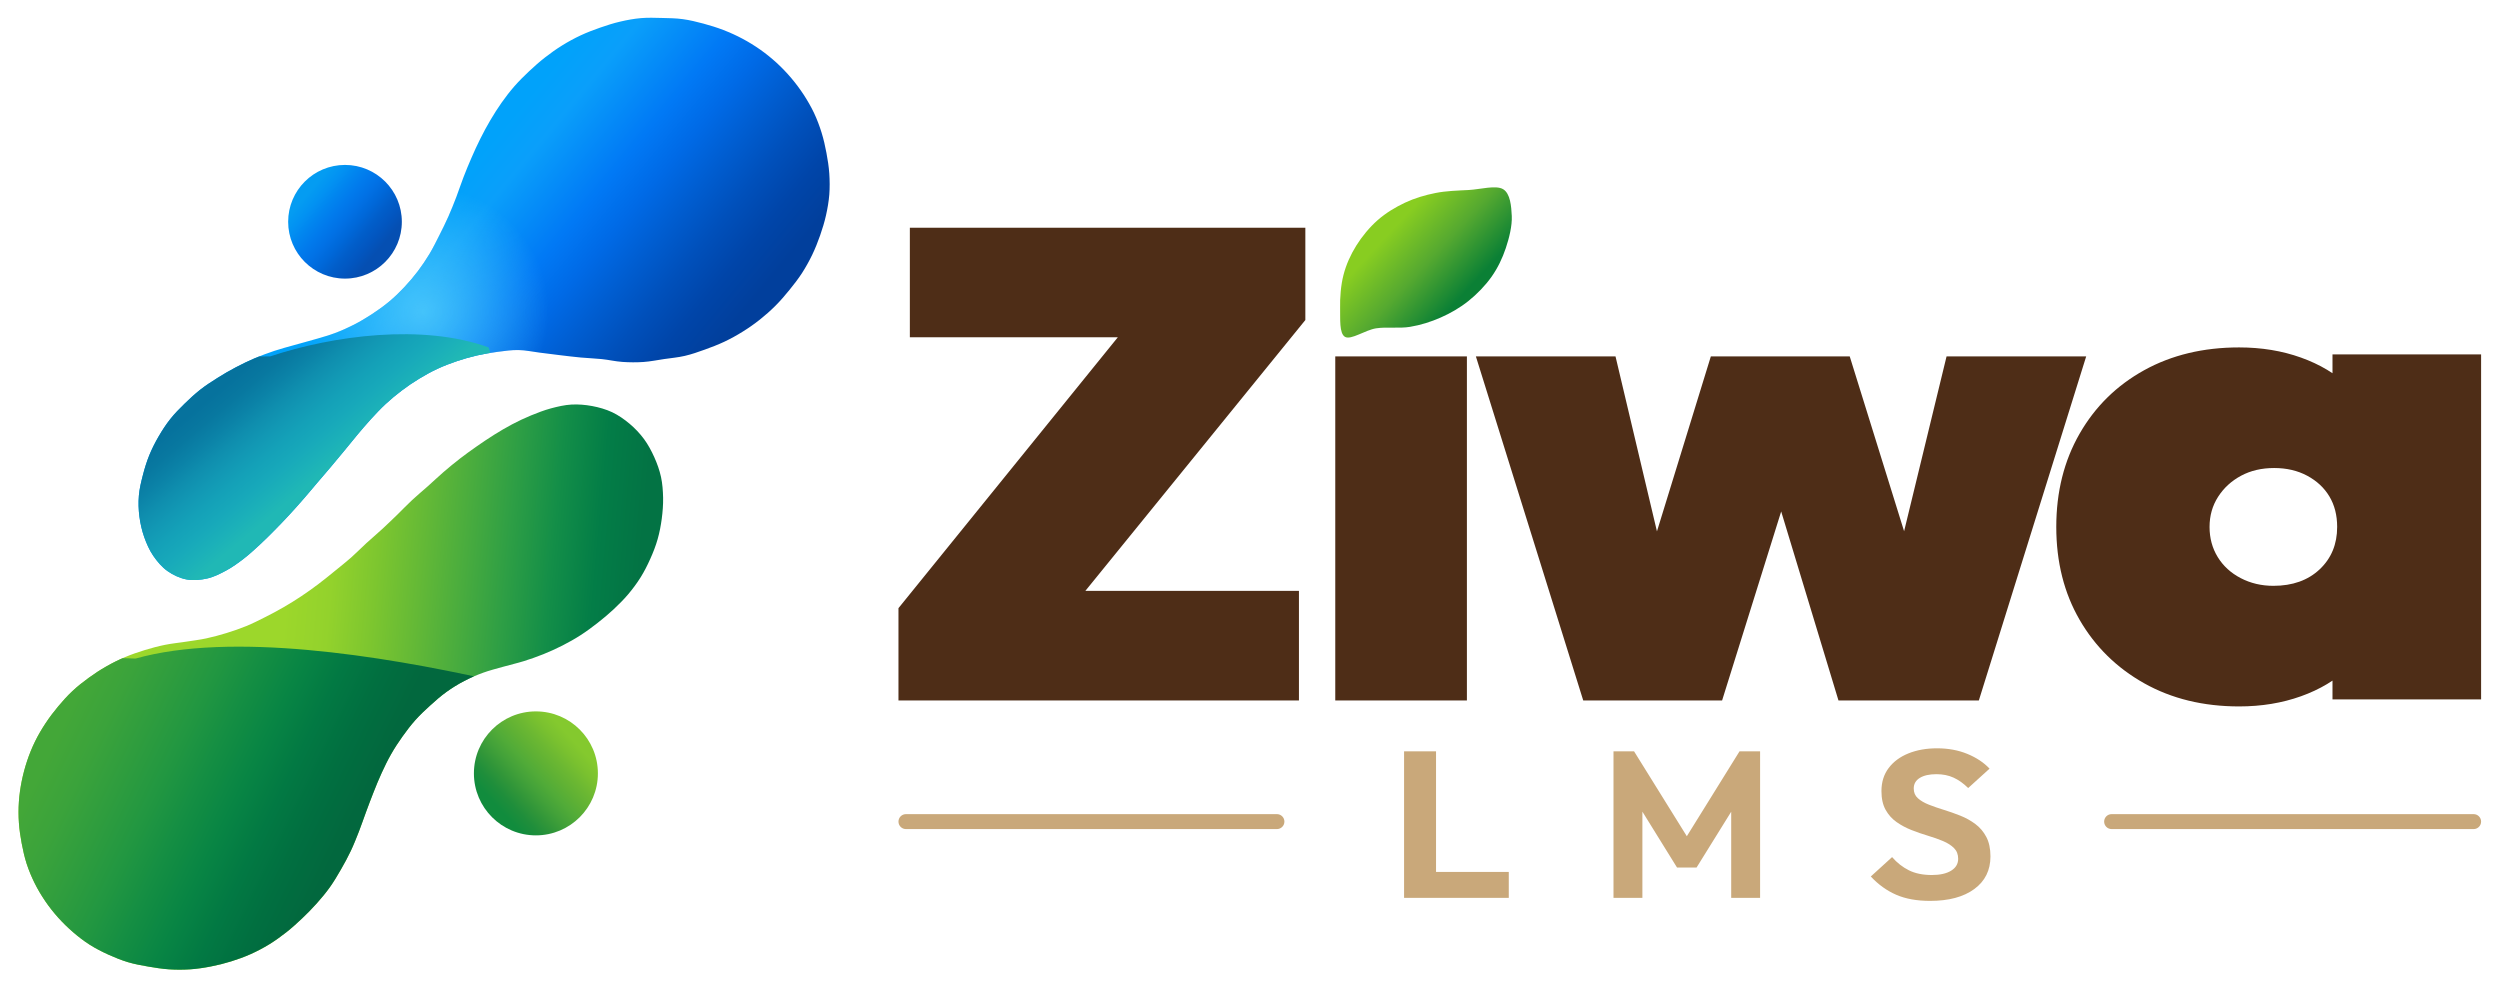
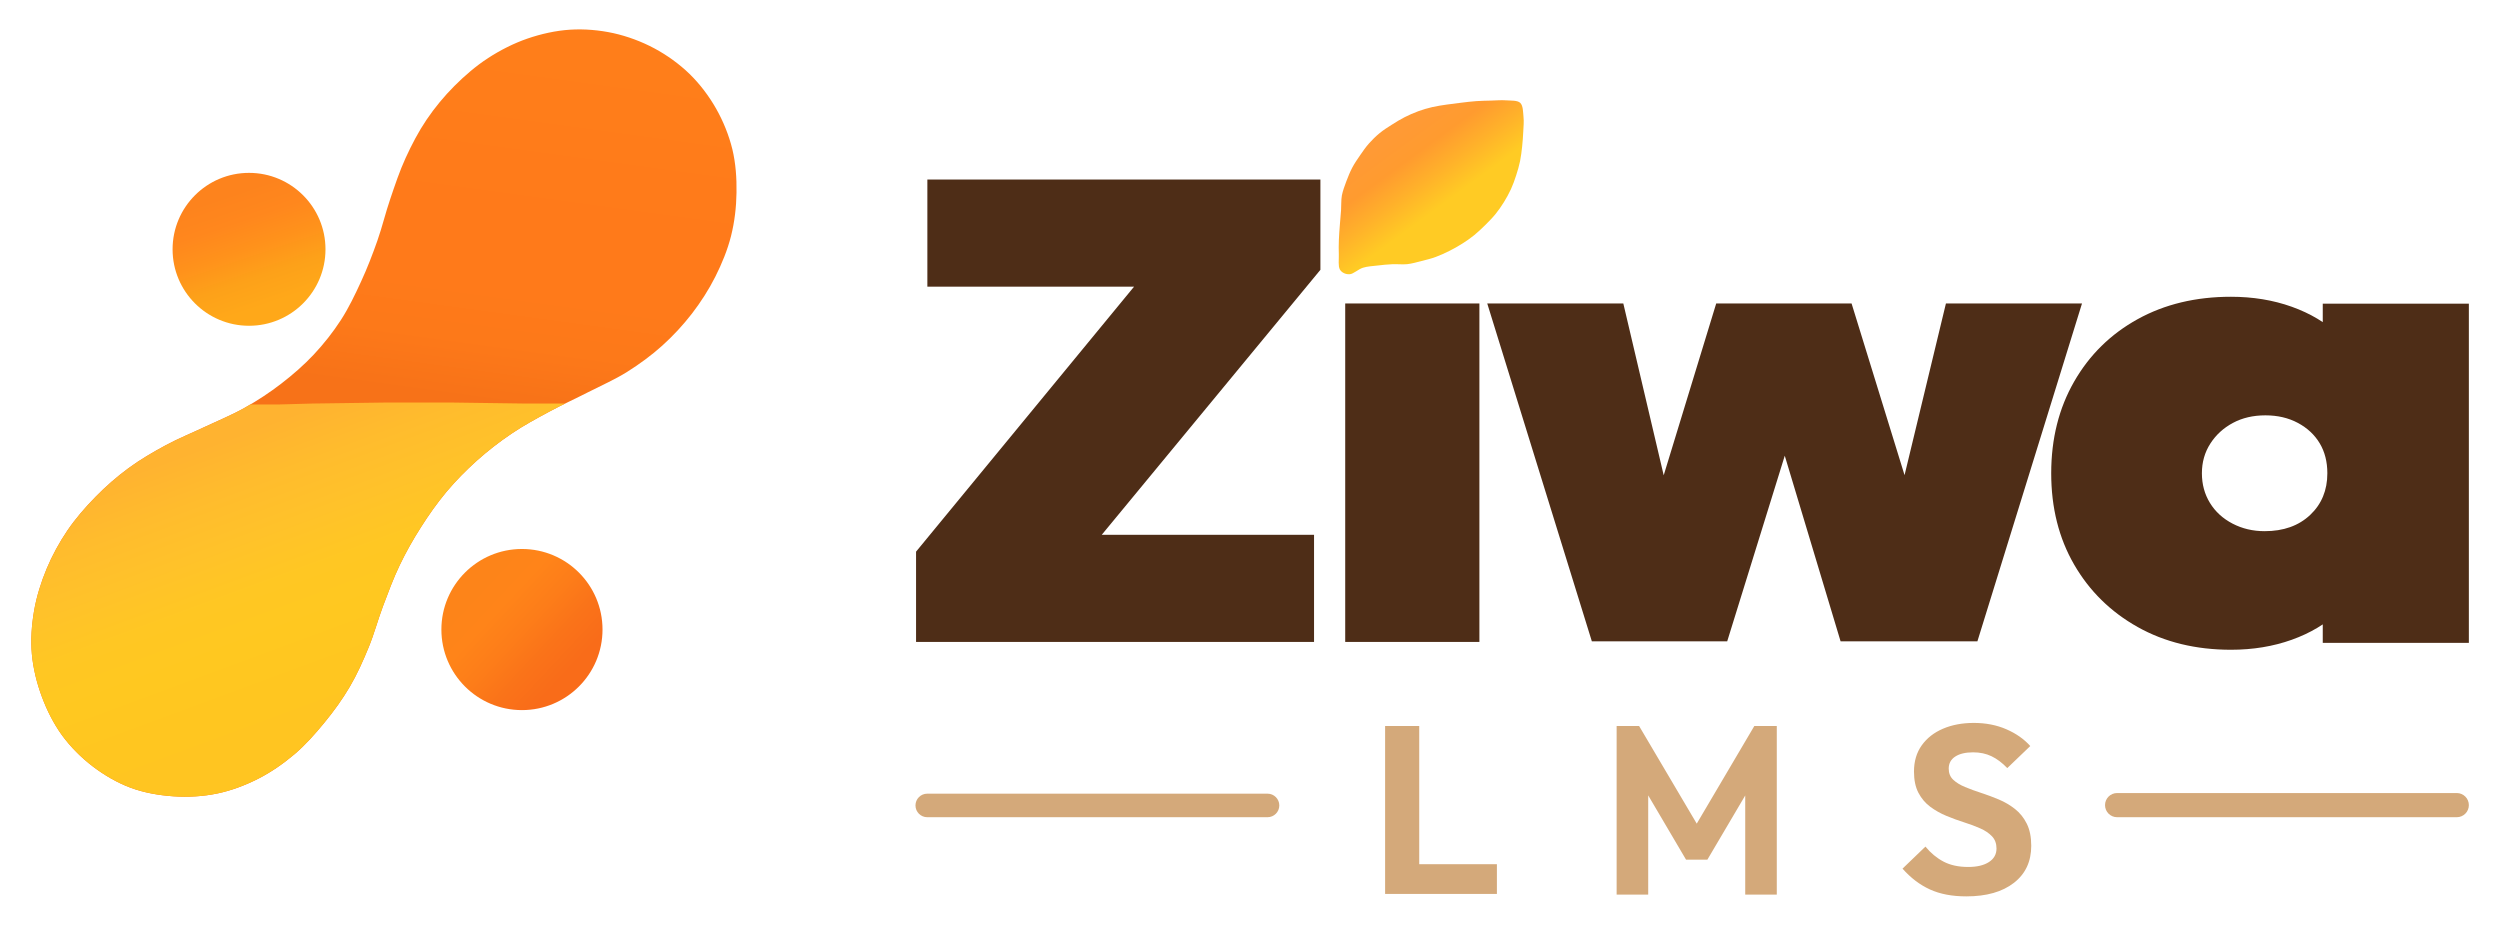
- <svg xmlns="http://www.w3.org/2000/svg" viewBox="105 101.875 835 330.25" width="835" height="330" role="img" aria-label="Ziwa LMS">
+ <svg xmlns="http://www.w3.org/2000/svg" viewBox="251 181.25 516.12 191.37" width="516" height="191" role="img" aria-label="Ziwa LMS">
  <defs>
-     <linearGradient id="am" x1="177.78" y1="38.44" x2="255.94" y2="102.95" gradientUnits="userSpaceOnUse">
-       <stop offset="0.0" stop-color="#01A2FA" />
-       <stop offset="0.125" stop-color="#0A9FFA" />
-       <stop offset="0.25" stop-color="#058CF8" />
-       <stop offset="0.375" stop-color="#0179F5" />
-       <stop offset="0.5" stop-color="#006AE6" />
-       <stop offset="0.625" stop-color="#005DD0" />
-       <stop offset="0.75" stop-color="#0050BB" />
-       <stop offset="0.875" stop-color="#0045A9" />
-       <stop offset="1.0" stop-color="#013F9C" />
+     <linearGradient id="au" x1="367.03" y1="191.54" x2="356.94" y2="265.16" gradientUnits="userSpaceOnUse">
+       <stop offset="0.0" stop-color="#FF7E1A" />
+       <stop offset="0.167" stop-color="#FF7D1A" />
+       <stop offset="0.333" stop-color="#FF7B1A" />
+       <stop offset="0.5" stop-color="#FF7A1A" />
+       <stop offset="0.667" stop-color="#FF7A1A" />
+       <stop offset="0.833" stop-color="#FD7919" />
+       <stop offset="1.0" stop-color="#F77218" />
    </linearGradient>
-     <linearGradient id="at" x1="105.76" y1="165.46" x2="77.82" y2="132.21" gradientUnits="userSpaceOnUse">
-       <stop offset="0.0" stop-color="#20B8B5" />
-       <stop offset="0.125" stop-color="#1BB0B9" />
-       <stop offset="0.25" stop-color="#17A8BA" />
-       <stop offset="0.375" stop-color="#14A1B8" />
-       <stop offset="0.5" stop-color="#1298B4" />
-       <stop offset="0.625" stop-color="#0F8EAE" />
-       <stop offset="0.75" stop-color="#0B82A7" />
-       <stop offset="0.875" stop-color="#0878A0" />
-       <stop offset="1.0" stop-color="#06729D" />
+     <linearGradient id="al" x1="289.01" y1="275.01" x2="310.76" y2="333.78" gradientUnits="userSpaceOnUse">
+       <stop offset="0.0" stop-color="#FFB330" />
+       <stop offset="0.167" stop-color="#FFBC2D" />
+       <stop offset="0.333" stop-color="#FFC22A" />
+       <stop offset="0.5" stop-color="#FFC723" />
+       <stop offset="0.667" stop-color="#FFC820" />
+       <stop offset="0.833" stop-color="#FFC620" />
+       <stop offset="1.0" stop-color="#FFC521" />
    </linearGradient>
-     <linearGradient id="au" x1="102.27" y1="179.92" x2="218.64" y2="190.66" gradientUnits="userSpaceOnUse">
-       <stop offset="0.0" stop-color="#9CD72B" />
-       <stop offset="0.125" stop-color="#93D22C" />
-       <stop offset="0.25" stop-color="#7DC62F" />
-       <stop offset="0.375" stop-color="#64B936" />
-       <stop offset="0.5" stop-color="#49AC3E" />
-       <stop offset="0.625" stop-color="#2D9E45" />
-       <stop offset="0.75" stop-color="#138E48" />
-       <stop offset="0.875" stop-color="#037D47" />
-       <stop offset="1.0" stop-color="#037344" />
+     <linearGradient id="ad0" x1="298.21" y1="221.25" x2="306.01" y2="244.22" gradientUnits="userSpaceOnUse">
+       <stop offset="0.0" stop-color="#FD831D" />
+       <stop offset="0.25" stop-color="#FF871D" />
+       <stop offset="0.5" stop-color="#FF921B" />
+       <stop offset="0.75" stop-color="#FDA119" />
+       <stop offset="1.0" stop-color="#FFA819" />
    </linearGradient>
-     <linearGradient id="al" x1="25.66" y1="243.78" x2="116.19" y2="288.0" gradientUnits="userSpaceOnUse">
-       <stop offset="0.0" stop-color="#43A738" />
-       <stop offset="0.125" stop-color="#3BA33B" />
-       <stop offset="0.25" stop-color="#2F9D3E" />
-       <stop offset="0.375" stop-color="#229741" />
-       <stop offset="0.5" stop-color="#148E43" />
-       <stop offset="0.625" stop-color="#088544" />
-       <stop offset="0.75" stop-color="#027943" />
-       <stop offset="0.875" stop-color="#016F40" />
-       <stop offset="1.0" stop-color="#02683E" />
+     <linearGradient id="ad1" x1="349.15" y1="302.7" x2="367.9" y2="320.18" gradientUnits="userSpaceOnUse">
+       <stop offset="0.0" stop-color="#FD8419" />
+       <stop offset="0.25" stop-color="#FF8419" />
+       <stop offset="0.5" stop-color="#FD7D19" />
+       <stop offset="0.75" stop-color="#FA7319" />
+       <stop offset="1.0" stop-color="#F96C19" />
    </linearGradient>
-     <linearGradient id="ab" x1="131.27" y1="85.36" x2="108.1" y2="65.8" gradientUnits="userSpaceOnUse">
-       <stop offset="0.0" stop-color="#054FB2" />
-       <stop offset="0.125" stop-color="#0256C0" />
-       <stop offset="0.25" stop-color="#015ECA" />
-       <stop offset="0.375" stop-color="#0068D9" />
-       <stop offset="0.5" stop-color="#0171E5" />
-       <stop offset="0.625" stop-color="#017AEC" />
-       <stop offset="0.75" stop-color="#0185EF" />
-       <stop offset="0.875" stop-color="#0292F2" />
-       <stop offset="1.0" stop-color="#049CF2" />
-     </linearGradient>
-     <linearGradient id="ag" x1="195.7" y1="248.72" x2="170.79" y2="271.44" gradientUnits="userSpaceOnUse">
-       <stop offset="0.0" stop-color="#84C92E" />
-       <stop offset="0.125" stop-color="#7AC12F" />
-       <stop offset="0.25" stop-color="#6CB832" />
-       <stop offset="0.375" stop-color="#5FB134" />
-       <stop offset="0.5" stop-color="#51AB38" />
-       <stop offset="0.625" stop-color="#42A139" />
-       <stop offset="0.75" stop-color="#319639" />
-       <stop offset="0.875" stop-color="#1F8E3B" />
-       <stop offset="1.0" stop-color="#118C3D" />
-     </linearGradient>
-     <radialGradient id="ah" cx="146" cy="106" r="42" gradientUnits="userSpaceOnUse">
-       <stop offset="0" stop-color="#4FCBFB" stop-opacity="0.85" />
-       <stop offset="1" stop-color="#4FCBFB" stop-opacity="0" />
-     </radialGradient>
-     <clipPath id="atc">
-       <path d="M-20 122L95 121C116 114 146 110 168 118L178 150V400H-20Z" />
-     </clipPath>
-     <clipPath id="alc">
-       <path d="M-20 220L50 222C82 213 132 221 168 229L178 262V400H-20Z" />
-     </clipPath>
-     <clipPath id="atp">
-       <path d="M218.94 7.93C216.62 8.13 214.30 8.56 212.03 9.09C209.76 9.61 207.52 10.33 205.31 11.10C203.11 11.87 200.91 12.70 198.79 13.69C196.68 14.68 194.61 15.80 192.63 17.03C190.64 18.26 188.72 19.62 186.88 21.06C185.04 22.49 183.29 24.05 181.58 25.65C179.88 27.25 178.21 28.90 176.67 30.65C175.13 32.41 173.70 34.27 172.35 36.18C171.00 38.08 169.76 40.07 168.57 42.08C167.38 44.09 166.27 46.16 165.23 48.25C164.18 50.33 163.21 52.47 162.28 54.61C161.34 56.75 160.45 58.92 159.61 61.10C158.76 63.28 158.05 65.51 157.22 67.69C156.38 69.88 155.52 72.06 154.58 74.19C153.63 76.33 152.60 78.43 151.54 80.52C150.49 82.61 149.46 84.71 148.26 86.72C147.06 88.72 145.75 90.67 144.34 92.54C142.93 94.40 141.41 96.19 139.81 97.89C138.21 99.59 136.52 101.23 134.72 102.72C132.93 104.21 131.01 105.57 129.06 106.85C127.10 108.13 125.08 109.33 123.00 110.40C120.92 111.46 118.77 112.41 116.58 113.23C114.40 114.05 112.13 114.65 109.89 115.31C107.64 115.97 105.38 116.55 103.13 117.19C100.88 117.83 98.61 118.41 96.39 119.15C94.17 119.89 91.98 120.71 89.83 121.62C87.68 122.54 85.57 123.56 83.50 124.65C81.43 125.74 79.40 126.91 77.43 128.16C75.45 129.40 73.47 130.68 71.63 132.12C69.80 133.56 68.07 135.16 66.40 136.79C64.73 138.42 63.06 140.10 61.62 141.92C60.17 143.75 58.88 145.73 57.71 147.75C56.54 149.76 55.47 151.87 54.59 154.02C53.71 156.18 53.02 158.43 52.44 160.69C51.86 162.94 51.29 165.24 51.10 167.55C50.90 169.86 50.98 172.24 51.28 174.54C51.58 176.84 52.10 179.16 52.87 181.35C53.64 183.53 54.61 185.75 55.91 187.65C57.21 189.55 58.80 191.43 60.66 192.75C62.51 194.07 64.82 195.14 67.04 195.56C69.26 195.97 71.74 195.74 73.97 195.23C76.19 194.73 78.36 193.62 80.40 192.51C82.44 191.40 84.36 190.00 86.21 188.57C88.05 187.15 89.77 185.55 91.49 183.97C93.21 182.38 94.87 180.73 96.51 179.06C98.16 177.40 99.77 175.71 101.36 173.99C102.95 172.27 104.50 170.53 106.04 168.76C107.58 167.00 109.07 165.20 110.58 163.42C112.10 161.64 113.63 159.87 115.14 158.09C116.64 156.30 118.14 154.50 119.63 152.70C121.12 150.90 122.57 149.06 124.08 147.27C125.58 145.49 127.09 143.69 128.67 141.97C130.25 140.25 131.85 138.53 133.56 136.94C135.28 135.35 137.08 133.85 138.94 132.44C140.80 131.03 142.74 129.70 144.74 128.49C146.73 127.27 148.79 126.14 150.90 125.15C153.02 124.17 155.21 123.32 157.43 122.58C159.64 121.83 161.90 121.19 164.17 120.67C166.45 120.16 168.75 119.77 171.06 119.47C173.37 119.17 175.71 118.83 178.03 118.88C180.35 118.92 182.65 119.44 184.96 119.73C187.27 120.02 189.58 120.32 191.89 120.60C194.20 120.87 196.51 121.17 198.83 121.38C201.15 121.60 203.48 121.66 205.80 121.90C208.12 122.14 210.41 122.69 212.74 122.85C215.07 123.01 217.43 123.03 219.76 122.87C222.08 122.71 224.38 122.23 226.69 121.89C228.99 121.55 231.31 121.36 233.58 120.83C235.84 120.31 238.07 119.52 240.27 118.73C242.47 117.94 244.66 117.10 246.77 116.11C248.88 115.11 250.94 113.98 252.92 112.74C254.91 111.51 256.83 110.16 258.66 108.71C260.49 107.26 262.25 105.70 263.90 104.05C265.55 102.40 267.08 100.61 268.55 98.80C270.02 96.99 271.47 95.13 272.74 93.18C274.00 91.22 275.15 89.16 276.16 87.06C277.17 84.95 278.04 82.77 278.81 80.57C279.58 78.36 280.27 76.11 280.78 73.83C281.29 71.56 281.69 69.25 281.88 66.93C282.06 64.61 282.03 62.23 281.88 59.91C281.72 57.59 281.36 55.29 280.93 53.01C280.50 50.72 279.99 48.43 279.30 46.21C278.61 43.99 277.78 41.77 276.79 39.67C275.79 37.56 274.61 35.52 273.34 33.56C272.06 31.61 270.65 29.72 269.14 27.94C267.63 26.16 266.00 24.46 264.28 22.88C262.56 21.31 260.73 19.83 258.82 18.48C256.91 17.14 254.91 15.90 252.85 14.81C250.79 13.71 248.64 12.74 246.47 11.90C244.29 11.06 242.04 10.37 239.79 9.76C237.53 9.16 235.25 8.59 232.94 8.28C230.64 7.96 228.29 7.93 225.95 7.88C223.62 7.82 221.26 7.73 218.94 7.93Z" />
+     <clipPath id="af">
+       <path d="M235.0 264.9L308.0 264.9L315.3 264.7L322.6 264.6L329.9 264.5L337.1 264.5L344.4 264.5L351.7 264.6L359.0 264.7L425.0 264.7L425.0 370.0L235.0 370.0Z" />
    </clipPath>
  </defs>
-   <g transform="translate(100 100)">
-     <path fill="url(#am)" d="M218.94 7.93C216.62 8.13 214.30 8.56 212.03 9.09C209.76 9.61 207.52 10.33 205.31 11.10C203.11 11.87 200.91 12.70 198.79 13.69C196.68 14.68 194.61 15.80 192.63 17.03C190.64 18.26 188.72 19.62 186.88 21.06C185.04 22.49 183.29 24.05 181.58 25.65C179.88 27.25 178.21 28.90 176.67 30.65C175.13 32.41 173.70 34.27 172.35 36.18C171.00 38.08 169.76 40.07 168.57 42.08C167.38 44.09 166.27 46.16 165.23 48.25C164.18 50.33 163.21 52.47 162.28 54.61C161.34 56.75 160.45 58.92 159.61 61.10C158.76 63.28 158.05 65.51 157.22 67.69C156.38 69.88 155.52 72.06 154.58 74.19C153.63 76.33 152.60 78.43 151.54 80.52C150.49 82.61 149.46 84.71 148.26 86.72C147.06 88.72 145.75 90.67 144.34 92.54C142.93 94.40 141.41 96.19 139.81 97.89C138.21 99.59 136.52 101.23 134.72 102.72C132.93 104.21 131.01 105.57 129.06 106.85C127.10 108.13 125.08 109.33 123.00 110.40C120.92 111.46 118.77 112.41 116.58 113.23C114.40 114.05 112.13 114.65 109.89 115.31C107.64 115.97 105.38 116.55 103.13 117.19C100.88 117.83 98.61 118.41 96.39 119.15C94.17 119.89 91.98 120.71 89.83 121.62C87.68 122.54 85.57 123.56 83.50 124.65C81.43 125.74 79.40 126.91 77.43 128.16C75.45 129.40 73.47 130.68 71.63 132.12C69.80 133.56 68.07 135.16 66.40 136.79C64.73 138.42 63.06 140.10 61.62 141.92C60.17 143.75 58.88 145.73 57.71 147.75C56.54 149.76 55.47 151.87 54.59 154.02C53.71 156.18 53.02 158.43 52.44 160.69C51.86 162.94 51.29 165.24 51.10 167.55C50.90 169.86 50.98 172.24 51.28 174.54C51.58 176.84 52.10 179.16 52.87 181.35C53.64 183.53 54.61 185.75 55.91 187.65C57.21 189.55 58.80 191.43 60.66 192.75C62.51 194.07 64.82 195.14 67.04 195.56C69.26 195.97 71.74 195.74 73.97 195.23C76.19 194.73 78.36 193.62 80.40 192.51C82.44 191.40 84.36 190.00 86.21 188.57C88.05 187.15 89.77 185.55 91.49 183.97C93.21 182.38 94.87 180.73 96.51 179.06C98.16 177.40 99.77 175.71 101.36 173.99C102.95 172.27 104.50 170.53 106.04 168.76C107.58 167.00 109.07 165.20 110.58 163.42C112.10 161.64 113.63 159.87 115.14 158.09C116.64 156.30 118.14 154.50 119.63 152.70C121.12 150.90 122.57 149.06 124.08 147.27C125.58 145.49 127.09 143.69 128.67 141.97C130.25 140.25 131.85 138.53 133.56 136.94C135.28 135.35 137.08 133.85 138.94 132.44C140.80 131.03 142.74 129.70 144.74 128.49C146.73 127.27 148.79 126.14 150.90 125.15C153.02 124.17 155.21 123.32 157.43 122.58C159.64 121.83 161.90 121.19 164.17 120.67C166.45 120.16 168.75 119.77 171.06 119.47C173.37 119.17 175.71 118.83 178.03 118.88C180.35 118.92 182.65 119.44 184.96 119.73C187.27 120.02 189.58 120.32 191.89 120.60C194.20 120.87 196.51 121.17 198.83 121.38C201.15 121.60 203.48 121.66 205.80 121.90C208.12 122.14 210.41 122.69 212.74 122.85C215.07 123.01 217.43 123.03 219.76 122.87C222.08 122.71 224.38 122.23 226.69 121.89C228.99 121.55 231.31 121.36 233.58 120.83C235.84 120.31 238.07 119.52 240.27 118.73C242.47 117.94 244.66 117.10 246.77 116.11C248.88 115.11 250.94 113.98 252.92 112.74C254.91 111.51 256.83 110.16 258.66 108.71C260.49 107.26 262.25 105.70 263.90 104.05C265.55 102.40 267.08 100.61 268.55 98.80C270.02 96.99 271.47 95.13 272.74 93.18C274.00 91.22 275.15 89.16 276.16 87.06C277.17 84.95 278.04 82.77 278.81 80.57C279.58 78.36 280.27 76.11 280.78 73.83C281.29 71.56 281.69 69.25 281.88 66.93C282.06 64.61 282.03 62.23 281.88 59.91C281.72 57.59 281.36 55.29 280.93 53.01C280.50 50.72 279.99 48.43 279.30 46.21C278.61 43.99 277.78 41.77 276.79 39.67C275.79 37.56 274.61 35.52 273.34 33.56C272.06 31.61 270.65 29.72 269.14 27.94C267.63 26.16 266.00 24.46 264.28 22.88C262.56 21.31 260.73 19.83 258.82 18.48C256.91 17.14 254.91 15.90 252.85 14.81C250.79 13.71 248.64 12.74 246.47 11.90C244.29 11.06 242.04 10.37 239.79 9.76C237.53 9.16 235.25 8.59 232.94 8.28C230.64 7.96 228.29 7.93 225.95 7.88C223.62 7.82 221.26 7.73 218.94 7.93Z" />
-     <circle fill="url(#ah)" clip-path="url(#atp)" cx="146" cy="106" r="42" />
-     <path fill="url(#at)" clip-path="url(#atc)" d="M218.94 7.93C216.62 8.13 214.30 8.56 212.03 9.09C209.76 9.61 207.52 10.33 205.31 11.10C203.11 11.87 200.91 12.70 198.79 13.69C196.68 14.68 194.61 15.80 192.63 17.03C190.64 18.26 188.72 19.62 186.88 21.06C185.04 22.49 183.29 24.05 181.58 25.65C179.88 27.25 178.21 28.90 176.67 30.65C175.13 32.41 173.70 34.27 172.35 36.18C171.00 38.08 169.76 40.07 168.57 42.08C167.38 44.09 166.27 46.16 165.23 48.25C164.18 50.33 163.21 52.47 162.28 54.61C161.34 56.75 160.45 58.92 159.61 61.10C158.76 63.28 158.05 65.51 157.22 67.69C156.38 69.88 155.52 72.06 154.58 74.19C153.63 76.33 152.60 78.43 151.54 80.52C150.49 82.61 149.46 84.71 148.26 86.72C147.06 88.72 145.75 90.67 144.34 92.54C142.93 94.40 141.41 96.19 139.81 97.89C138.21 99.59 136.52 101.23 134.72 102.72C132.93 104.21 131.01 105.57 129.06 106.85C127.10 108.13 125.08 109.33 123.00 110.40C120.92 111.46 118.77 112.41 116.58 113.23C114.40 114.05 112.13 114.65 109.89 115.31C107.64 115.97 105.38 116.55 103.13 117.19C100.88 117.83 98.61 118.41 96.39 119.15C94.17 119.89 91.98 120.71 89.83 121.62C87.68 122.54 85.57 123.56 83.50 124.65C81.43 125.74 79.40 126.91 77.43 128.16C75.45 129.40 73.47 130.68 71.63 132.12C69.80 133.56 68.07 135.16 66.40 136.79C64.73 138.42 63.06 140.10 61.62 141.92C60.17 143.75 58.88 145.73 57.71 147.75C56.54 149.76 55.47 151.87 54.59 154.02C53.71 156.18 53.02 158.43 52.44 160.69C51.86 162.94 51.29 165.24 51.10 167.55C50.90 169.86 50.98 172.24 51.28 174.54C51.58 176.84 52.10 179.16 52.87 181.35C53.64 183.53 54.61 185.75 55.91 187.65C57.21 189.55 58.80 191.43 60.66 192.75C62.51 194.07 64.82 195.14 67.04 195.56C69.26 195.97 71.74 195.74 73.97 195.23C76.19 194.73 78.36 193.62 80.40 192.51C82.44 191.40 84.36 190.00 86.21 188.57C88.05 187.15 89.77 185.55 91.49 183.97C93.21 182.38 94.87 180.73 96.51 179.06C98.16 177.40 99.77 175.71 101.36 173.99C102.95 172.27 104.50 170.53 106.04 168.76C107.58 167.00 109.07 165.20 110.58 163.42C112.10 161.64 113.63 159.87 115.14 158.09C116.64 156.30 118.14 154.50 119.63 152.70C121.12 150.90 122.57 149.06 124.08 147.27C125.58 145.49 127.09 143.69 128.67 141.97C130.25 140.25 131.85 138.53 133.56 136.94C135.28 135.35 137.08 133.85 138.94 132.44C140.80 131.03 142.74 129.70 144.74 128.49C146.73 127.27 148.79 126.14 150.90 125.15C153.02 124.17 155.21 123.32 157.43 122.58C159.64 121.83 161.90 121.19 164.17 120.67C166.45 120.16 168.75 119.77 171.06 119.47C173.37 119.17 175.71 118.83 178.03 118.88C180.35 118.92 182.65 119.44 184.96 119.73C187.27 120.02 189.58 120.32 191.89 120.60C194.20 120.87 196.51 121.17 198.83 121.38C201.15 121.60 203.48 121.66 205.80 121.90C208.12 122.14 210.41 122.69 212.74 122.85C215.07 123.01 217.43 123.03 219.76 122.87C222.08 122.71 224.38 122.23 226.69 121.89C228.99 121.55 231.31 121.36 233.58 120.83C235.84 120.31 238.07 119.52 240.27 118.73C242.47 117.94 244.66 117.10 246.77 116.11C248.88 115.11 250.94 113.98 252.92 112.74C254.91 111.51 256.83 110.16 258.66 108.71C260.49 107.26 262.25 105.70 263.90 104.05C265.55 102.40 267.08 100.61 268.55 98.80C270.02 96.99 271.47 95.13 272.74 93.18C274.00 91.22 275.15 89.16 276.16 87.06C277.17 84.95 278.04 82.77 278.81 80.57C279.58 78.36 280.27 76.11 280.78 73.83C281.29 71.56 281.69 69.25 281.88 66.93C282.06 64.61 282.03 62.23 281.88 59.91C281.72 57.59 281.36 55.29 280.93 53.01C280.50 50.72 279.99 48.43 279.30 46.21C278.61 43.99 277.78 41.77 276.79 39.67C275.79 37.56 274.61 35.52 273.34 33.56C272.06 31.61 270.65 29.72 269.14 27.94C267.63 26.16 266.00 24.46 264.28 22.88C262.56 21.31 260.73 19.83 258.82 18.48C256.91 17.14 254.91 15.90 252.85 14.81C250.79 13.71 248.64 12.74 246.47 11.90C244.29 11.06 242.04 10.37 239.79 9.76C237.53 9.16 235.25 8.59 232.94 8.28C230.64 7.96 228.29 7.93 225.95 7.88C223.62 7.82 221.26 7.73 218.94 7.93Z" />
-     <circle fill="url(#ab)" cx="120.0" cy="76.0" r="19.0" />
-     <path fill="url(#au)" d="M195.69 137.10C193.39 137.23 191.06 137.78 188.81 138.38C186.57 138.99 184.37 139.84 182.21 140.72C180.05 141.61 177.93 142.61 175.87 143.70C173.80 144.78 171.80 145.99 169.81 147.22C167.83 148.46 165.90 149.77 163.98 151.11C162.07 152.45 160.17 153.81 158.32 155.24C156.48 156.67 154.67 158.16 152.91 159.68C151.14 161.21 149.45 162.83 147.71 164.38C145.96 165.93 144.16 167.42 142.45 169.01C140.74 170.60 139.13 172.30 137.46 173.93C135.78 175.55 134.10 177.18 132.38 178.76C130.67 180.35 128.87 181.84 127.15 183.42C125.43 185.00 123.80 186.68 122.05 188.23C120.30 189.77 118.46 191.22 116.65 192.69C114.84 194.16 113.03 195.65 111.17 197.05C109.30 198.46 107.40 199.83 105.46 201.12C103.52 202.41 101.53 203.65 99.51 204.82C97.49 205.99 95.43 207.09 93.34 208.14C91.26 209.19 89.17 210.25 87.01 211.14C84.85 212.02 82.63 212.78 80.40 213.47C78.17 214.15 75.91 214.77 73.63 215.26C71.35 215.75 69.03 216.02 66.73 216.38C64.43 216.74 62.10 216.95 59.82 217.42C57.54 217.88 55.27 218.49 53.05 219.17C50.82 219.86 48.59 220.62 46.45 221.53C44.31 222.44 42.20 223.49 40.18 224.65C38.15 225.80 36.19 227.09 34.30 228.47C32.42 229.84 30.56 231.29 28.87 232.89C27.17 234.48 25.60 236.23 24.11 238.02C22.61 239.81 21.20 241.68 19.91 243.63C18.63 245.57 17.43 247.60 16.41 249.69C15.38 251.78 14.50 253.96 13.76 256.17C13.02 258.38 12.41 260.65 11.95 262.93C11.49 265.21 11.16 267.52 11.00 269.84C10.84 272.16 10.84 274.53 11.00 276.85C11.16 279.17 11.50 281.48 11.93 283.76C12.36 286.04 12.87 288.34 13.58 290.55C14.30 292.76 15.21 294.94 16.24 297.03C17.28 299.11 18.48 301.14 19.79 303.06C21.10 304.99 22.56 306.83 24.11 308.57C25.67 310.30 27.35 311.95 29.12 313.47C30.88 314.99 32.75 316.44 34.71 317.68C36.68 318.93 38.78 319.99 40.90 320.96C43.03 321.92 45.21 322.81 47.44 323.48C49.67 324.15 51.98 324.56 54.27 324.96C56.56 325.36 58.88 325.72 61.20 325.88C63.52 326.03 65.88 326.03 68.21 325.88C70.53 325.72 72.85 325.38 75.13 324.93C77.42 324.49 79.70 323.92 81.92 323.23C84.15 322.54 86.35 321.74 88.48 320.79C90.61 319.83 92.69 318.74 94.68 317.52C96.66 316.30 98.57 314.92 100.40 313.48C102.23 312.04 103.97 310.46 105.66 308.86C107.35 307.25 109.00 305.59 110.55 303.84C112.10 302.10 113.61 300.30 114.96 298.40C116.31 296.51 117.49 294.48 118.66 292.46C119.82 290.44 120.95 288.38 121.94 286.28C122.94 284.17 123.79 281.99 124.65 279.81C125.50 277.64 126.23 275.42 127.05 273.23C127.87 271.05 128.67 268.85 129.54 266.68C130.40 264.52 131.27 262.34 132.25 260.23C133.23 258.11 134.24 255.99 135.40 253.97C136.55 251.94 137.84 249.98 139.19 248.08C140.54 246.18 141.96 244.31 143.51 242.57C145.06 240.83 146.77 239.23 148.50 237.66C150.22 236.10 151.98 234.54 153.87 233.18C155.75 231.82 157.76 230.58 159.83 229.50C161.89 228.42 164.06 227.50 166.24 226.71C168.43 225.91 170.71 225.36 172.95 224.72C175.20 224.08 177.48 223.57 179.71 222.88C181.93 222.18 184.15 221.41 186.31 220.54C188.47 219.67 190.61 218.70 192.69 217.64C194.76 216.58 196.81 215.44 198.77 214.17C200.73 212.91 202.61 211.51 204.45 210.07C206.28 208.64 208.08 207.14 209.78 205.55C211.48 203.95 213.15 202.29 214.66 200.51C216.16 198.73 217.57 196.84 218.80 194.87C220.04 192.89 221.10 190.79 222.05 188.66C223.00 186.54 223.87 184.33 224.50 182.10C225.14 179.87 225.57 177.57 225.88 175.26C226.18 172.96 226.37 170.60 226.33 168.28C226.28 165.96 226.12 163.58 225.63 161.32C225.14 159.05 224.33 156.80 223.38 154.69C222.43 152.57 221.30 150.47 219.93 148.61C218.55 146.74 216.90 145.01 215.13 143.52C213.36 142.03 211.38 140.65 209.30 139.66C207.21 138.68 204.90 138.03 202.63 137.60C200.36 137.18 197.99 136.97 195.69 137.10Z" />
-     <path fill="url(#al)" clip-path="url(#alc)" d="M195.69 137.10C193.39 137.23 191.06 137.78 188.81 138.38C186.57 138.99 184.37 139.84 182.21 140.72C180.05 141.61 177.93 142.61 175.87 143.70C173.80 144.78 171.80 145.99 169.81 147.22C167.83 148.46 165.90 149.77 163.98 151.11C162.07 152.45 160.17 153.81 158.32 155.24C156.48 156.67 154.67 158.16 152.91 159.68C151.14 161.21 149.45 162.83 147.71 164.38C145.96 165.93 144.16 167.42 142.45 169.01C140.74 170.60 139.13 172.30 137.46 173.93C135.78 175.55 134.10 177.18 132.38 178.76C130.67 180.35 128.87 181.84 127.15 183.42C125.43 185.00 123.80 186.68 122.05 188.23C120.30 189.77 118.46 191.22 116.65 192.69C114.84 194.16 113.03 195.65 111.17 197.05C109.30 198.46 107.40 199.83 105.46 201.12C103.52 202.41 101.53 203.65 99.51 204.82C97.49 205.99 95.43 207.09 93.34 208.14C91.26 209.19 89.17 210.25 87.01 211.14C84.85 212.02 82.63 212.78 80.40 213.47C78.17 214.15 75.91 214.77 73.63 215.26C71.35 215.75 69.03 216.02 66.73 216.38C64.43 216.74 62.10 216.95 59.82 217.42C57.54 217.88 55.27 218.49 53.05 219.17C50.82 219.86 48.59 220.62 46.45 221.53C44.31 222.44 42.20 223.49 40.18 224.65C38.15 225.80 36.19 227.09 34.30 228.47C32.42 229.84 30.56 231.29 28.87 232.89C27.17 234.48 25.60 236.23 24.11 238.02C22.61 239.81 21.20 241.68 19.91 243.63C18.63 245.57 17.43 247.60 16.41 249.69C15.38 251.78 14.50 253.96 13.76 256.17C13.02 258.38 12.41 260.65 11.95 262.93C11.49 265.21 11.16 267.52 11.00 269.84C10.84 272.16 10.84 274.53 11.00 276.85C11.16 279.17 11.50 281.48 11.93 283.76C12.36 286.04 12.87 288.34 13.58 290.55C14.30 292.76 15.21 294.94 16.24 297.03C17.28 299.11 18.48 301.14 19.79 303.06C21.10 304.99 22.56 306.83 24.11 308.57C25.67 310.30 27.35 311.95 29.12 313.47C30.88 314.99 32.75 316.44 34.71 317.68C36.68 318.93 38.78 319.99 40.90 320.96C43.03 321.92 45.21 322.81 47.44 323.48C49.67 324.15 51.98 324.56 54.27 324.96C56.56 325.36 58.88 325.72 61.20 325.88C63.52 326.03 65.88 326.03 68.21 325.88C70.53 325.72 72.85 325.38 75.13 324.93C77.42 324.49 79.70 323.92 81.92 323.23C84.15 322.54 86.35 321.74 88.48 320.79C90.61 319.83 92.69 318.74 94.68 317.52C96.66 316.30 98.57 314.92 100.40 313.48C102.23 312.04 103.97 310.46 105.66 308.86C107.35 307.25 109.00 305.59 110.55 303.84C112.10 302.10 113.61 300.30 114.96 298.40C116.31 296.51 117.49 294.48 118.66 292.46C119.82 290.44 120.95 288.38 121.94 286.28C122.94 284.17 123.79 281.99 124.65 279.81C125.50 277.64 126.23 275.42 127.05 273.23C127.87 271.05 128.67 268.85 129.54 266.68C130.40 264.52 131.27 262.34 132.25 260.23C133.23 258.11 134.24 255.99 135.40 253.97C136.55 251.94 137.84 249.98 139.19 248.08C140.54 246.18 141.96 244.31 143.51 242.57C145.06 240.83 146.77 239.23 148.50 237.66C150.22 236.10 151.98 234.54 153.87 233.18C155.75 231.82 157.76 230.58 159.83 229.50C161.89 228.42 164.06 227.50 166.24 226.71C168.43 225.91 170.71 225.36 172.95 224.72C175.20 224.08 177.48 223.57 179.71 222.88C181.93 222.18 184.15 221.41 186.31 220.54C188.47 219.67 190.61 218.70 192.69 217.64C194.76 216.58 196.81 215.44 198.77 214.17C200.73 212.91 202.61 211.51 204.45 210.07C206.28 208.64 208.08 207.14 209.78 205.55C211.48 203.95 213.15 202.29 214.66 200.51C216.16 198.73 217.57 196.84 218.80 194.87C220.04 192.89 221.10 190.79 222.05 188.66C223.00 186.54 223.87 184.33 224.50 182.10C225.14 179.87 225.57 177.57 225.88 175.26C226.18 172.96 226.37 170.60 226.33 168.28C226.28 165.96 226.12 163.58 225.63 161.32C225.14 159.05 224.33 156.80 223.38 154.69C222.43 152.57 221.30 150.47 219.93 148.61C218.55 146.74 216.90 145.01 215.13 143.52C213.36 142.03 211.38 140.65 209.30 139.66C207.21 138.68 204.90 138.03 202.63 137.60C200.36 137.18 197.99 136.97 195.69 137.10Z" />
-     <circle fill="url(#ag)" cx="183.81" cy="260.38" r="20.72" />
-   </g>
+   <path fill="url(#au)" d="M368.44 187.39C365.47 187.58 362.42 188.27 359.60 189.24C356.78 190.22 354.02 191.62 351.51 193.25C349.00 194.88 346.67 196.89 344.55 199.01C342.43 201.13 340.47 203.50 338.79 205.98C337.11 208.46 335.70 211.17 334.45 213.90C333.19 216.64 332.24 219.52 331.27 222.38C330.29 225.23 329.60 228.19 328.60 231.03C327.60 233.87 326.51 236.70 325.25 239.43C323.99 242.17 322.68 244.92 321.05 247.44C319.42 249.96 317.52 252.36 315.47 254.55C313.41 256.74 311.11 258.75 308.73 260.58C306.35 262.42 303.80 264.09 301.18 265.57C298.57 267.05 295.75 268.19 293.02 269.48C290.30 270.77 287.48 271.90 284.83 273.33C282.18 274.76 279.55 276.29 277.13 278.07C274.71 279.85 272.41 281.86 270.31 284.01C268.21 286.15 266.20 288.46 264.51 290.94C262.83 293.42 261.35 296.12 260.20 298.89C259.05 301.65 258.12 304.60 257.61 307.54C257.10 310.49 256.88 313.59 257.15 316.55C257.42 319.52 258.18 322.55 259.22 325.34C260.26 328.14 261.66 330.93 263.41 333.34C265.17 335.74 267.38 337.95 269.75 339.75C272.12 341.56 274.83 343.14 277.61 344.17C280.40 345.20 283.48 345.73 286.45 345.93C289.43 346.13 292.55 345.96 295.47 345.35C298.38 344.75 301.30 343.64 303.96 342.29C306.62 340.94 309.16 339.17 311.44 337.24C313.73 335.30 315.75 333.00 317.66 330.67C319.57 328.35 321.36 325.88 322.88 323.29C324.41 320.70 325.64 317.92 326.79 315.13C327.94 312.35 328.71 309.41 329.77 306.59C330.84 303.77 331.88 300.92 333.18 298.21C334.48 295.49 335.97 292.84 337.59 290.31C339.20 287.77 340.95 285.28 342.88 282.97C344.81 280.67 346.95 278.50 349.19 276.49C351.43 274.49 353.83 272.62 356.33 270.94C358.82 269.25 361.49 267.81 364.15 266.38C366.80 264.95 369.55 263.71 372.24 262.33C374.93 260.96 377.72 259.74 380.26 258.15C382.80 256.55 385.27 254.75 387.50 252.74C389.73 250.73 391.82 248.48 393.65 246.11C395.48 243.73 397.14 241.15 398.49 238.47C399.84 235.79 401.01 232.95 401.74 230.05C402.47 227.15 402.83 224.08 402.87 221.09C402.92 218.10 402.71 215.01 402.01 212.11C401.30 209.22 400.13 206.32 398.66 203.73C397.19 201.14 395.31 198.64 393.18 196.56C391.05 194.49 388.51 192.66 385.88 191.25C383.26 189.85 380.34 188.76 377.43 188.11C374.53 187.47 371.41 187.20 368.44 187.39Z" />
+   <path fill="url(#al)" clip-path="url(#af)" d="M368.44 187.39C365.47 187.58 362.42 188.27 359.60 189.24C356.78 190.22 354.02 191.62 351.51 193.25C349.00 194.88 346.67 196.89 344.55 199.01C342.43 201.13 340.47 203.50 338.79 205.98C337.11 208.46 335.70 211.17 334.45 213.90C333.19 216.64 332.24 219.52 331.27 222.38C330.29 225.23 329.60 228.19 328.60 231.03C327.60 233.87 326.51 236.70 325.25 239.43C323.99 242.17 322.68 244.92 321.05 247.44C319.42 249.96 317.52 252.36 315.47 254.55C313.41 256.74 311.11 258.75 308.73 260.58C306.35 262.42 303.80 264.09 301.18 265.57C298.57 267.05 295.75 268.19 293.02 269.48C290.30 270.77 287.48 271.90 284.83 273.33C282.18 274.76 279.55 276.29 277.13 278.07C274.71 279.85 272.41 281.86 270.31 284.01C268.21 286.15 266.20 288.46 264.51 290.94C262.83 293.42 261.35 296.12 260.20 298.89C259.05 301.65 258.12 304.60 257.61 307.54C257.10 310.49 256.88 313.59 257.15 316.55C257.42 319.52 258.18 322.55 259.22 325.34C260.26 328.14 261.66 330.93 263.41 333.34C265.17 335.74 267.38 337.95 269.75 339.75C272.12 341.56 274.83 343.14 277.61 344.17C280.40 345.20 283.48 345.73 286.45 345.93C289.43 346.13 292.55 345.96 295.47 345.35C298.38 344.75 301.30 343.64 303.96 342.29C306.62 340.94 309.16 339.17 311.44 337.24C313.73 335.30 315.75 333.00 317.66 330.67C319.57 328.35 321.36 325.88 322.88 323.29C324.41 320.70 325.64 317.92 326.79 315.13C327.94 312.35 328.71 309.41 329.77 306.59C330.84 303.77 331.88 300.92 333.18 298.21C334.48 295.49 335.97 292.84 337.59 290.31C339.20 287.77 340.95 285.28 342.88 282.97C344.81 280.67 346.95 278.50 349.19 276.49C351.43 274.49 353.83 272.62 356.33 270.94C358.82 269.25 361.49 267.81 364.15 266.38C366.80 264.95 369.55 263.71 372.24 262.33C374.93 260.96 377.72 259.74 380.26 258.15C382.80 256.55 385.27 254.75 387.50 252.74C389.73 250.73 391.82 248.48 393.65 246.11C395.48 243.73 397.14 241.15 398.49 238.47C399.84 235.79 401.01 232.95 401.74 230.05C402.47 227.15 402.83 224.08 402.87 221.09C402.92 218.10 402.71 215.01 402.01 212.11C401.30 209.22 400.13 206.32 398.66 203.73C397.19 201.14 395.31 198.64 393.18 196.56C391.05 194.49 388.51 192.66 385.88 191.25C383.26 189.85 380.34 188.76 377.43 188.11C374.53 187.47 371.41 187.20 368.44 187.39Z" />
+   <circle fill="url(#ad0)" cx="302.06" cy="232.81" r="15.81" />
+   <circle fill="url(#ad1)" cx="358.5" cy="311.44" r="16.66" />
  <defs>
-     <linearGradient id="aleaf" x1="570.81" y1="177.86" x2="594.35" y2="199.62" gradientUnits="userSpaceOnUse">
-       <stop offset="0" stop-color="#88CD21" />
-       <stop offset=".5" stop-color="#55A930" />
-       <stop offset="1" stop-color="#0B8035" />
+     <linearGradient id="aleaf" x1="538.77" y1="209.25" x2="552.59" y2="228.09" gradientUnits="userSpaceOnUse">
+       <stop offset="0.0" stop-color="#FF9A35" />
+       <stop offset="0.25" stop-color="#FF9B2F" />
+       <stop offset="0.5" stop-color="#FFB22A" />
+       <stop offset="0.75" stop-color="#FFCB24" />
+       <stop offset="1.0" stop-color="#FFCB24" />
    </linearGradient>
  </defs>
-   <path fill="#4E2D17" d="M405.0 305.154 482.986 208.846H541.0L462.776 305.154ZM405.0 336.0V305.154L430.916 299.385H538.86V336.0ZM408.804 214.615V178.0H541.0V208.846L514.608 214.615ZM551.0 336.0V221.0H595.0V336.0ZM633.882 336.0 598.0 221.0H644.672L664.494 304.679L650.694 304.913L676.539 221.0H722.959L749.055 304.913L735.004 304.679L755.328 221.0H802.0L766.118 336.0H719.196L695.107 256.528H705.144L680.303 336.0ZM853.117 338.0Q835.172 338.0 821.388 330.266Q807.604 322.531 799.802 309.055Q792.0 295.578 792.0 278.0Q792.0 260.422 799.802 246.828Q807.604 233.234 821.388 225.617Q835.172 218.0 853.117 218.0Q864.3 218.0 873.793 221.398Q883.286 224.797 889.658 230.891Q896.029 236.984 897.85 244.953V311.047Q896.029 319.016 889.658 325.109Q883.286 331.203 873.793 334.602Q864.3 338.0 853.117 338.0ZM864.56 297.688Q874.183 297.688 880.035 292.18Q885.886 286.672 885.886 278.0Q885.886 272.141 883.286 267.805Q880.685 263.469 875.874 260.891Q871.062 258.312 864.821 258.312Q858.579 258.312 853.767 260.891Q848.956 263.469 846.095 267.922Q843.234 272.375 843.234 278.0Q843.234 283.625 845.965 288.078Q848.696 292.531 853.637 295.109Q858.579 297.688 864.56 297.688ZM884.326 335.656V304.719L891.348 276.594L884.326 248.703V220.344H934.0V335.656Z" />
-   <path fill="url(#aleaf)" d="M607.12 165.12C604.74 163.67 599.44 165.17 595.67 165.38C591.90 165.58 588.09 165.67 584.53 166.38C580.97 167.08 577.54 168.11 574.31 169.62C571.09 171.14 567.89 173.06 565.17 175.46C562.45 177.85 559.92 180.93 558.02 183.98C556.12 187.03 554.65 190.29 553.75 193.77C552.85 197.25 552.54 201.41 552.62 204.86C552.71 208.31 552.27 213.35 554.27 214.48C556.27 215.61 561.02 212.18 564.64 211.62C568.27 211.07 572.39 211.73 576.00 211.12C579.60 210.52 583.00 209.44 586.26 208.00C589.52 206.56 592.70 204.74 595.53 202.47C598.36 200.20 601.15 197.34 603.23 194.40C605.31 191.45 606.87 188.20 608.00 184.81C609.13 181.43 610.15 177.37 610.00 174.08C609.85 170.80 609.51 166.58 607.12 165.12Z" />
-   <path fill="#C9A87A" d="M574.0 402.0V353.0H584.684V402.0ZM581.923 402.0V393.329H609.0V402.0ZM644.0 402.0V353.0H650.869L670.419 384.457H666.602L686.131 353.0H693.0V402.0H683.342V369.701L685.199 370.209L671.758 391.86H665.242L651.822 370.209L653.658 369.701V402.0ZM749.822 403.0Q743.22 403.0 738.516 400.963Q733.811 398.926 730.0 394.845L737.12 388.364Q739.594 391.214 742.756 392.783Q745.918 394.352 750.41 394.352Q754.499 394.352 756.853 392.906Q759.207 391.46 759.207 388.927Q759.207 386.739 757.816 385.349Q756.424 383.96 754.144 383.003Q751.863 382.046 749.119 381.226Q746.374 380.406 743.641 379.333Q740.908 378.26 738.628 376.659Q736.347 375.058 734.956 372.564Q733.564 370.07 733.564 366.291Q733.564 361.781 735.98 358.583Q738.396 355.385 742.601 353.692Q746.807 352.0 752.149 352.0Q757.739 352.0 762.277 353.868Q766.815 355.736 769.699 358.797L762.555 365.278Q760.166 362.928 757.642 361.788Q755.118 360.648 751.94 360.648Q748.408 360.648 746.382 361.893Q744.357 363.139 744.357 365.433Q744.357 367.452 745.748 368.697Q747.14 369.943 749.42 370.84Q751.701 371.737 754.445 372.581Q757.19 373.426 759.923 374.513Q762.656 375.6 764.936 377.296Q767.217 378.992 768.608 381.616Q770.0 384.241 770.0 388.139Q770.0 395.07 764.604 399.035Q759.208 403.0 749.822 403.0Z" />
-   <rect fill="#C9A87A" x="405" y="374" width="129" height="5" rx="2.5" />
-   <rect fill="#C9A87A" x="808" y="374" width="126" height="5" rx="2.5" />
+   <path fill="#4E2D17" d="M440.0 295.333 487.95 237.047H523.62L475.524 295.333ZM440.0 314.0V295.333L455.935 291.841H522.304V314.0ZM442.339 240.539V218.38H523.62V237.047L507.393 240.539ZM528.75 314.0V244.0H556.5V314.0ZM579.755 313.88 558.12 244.0H586.26L598.212 294.848L589.891 294.99L605.474 244.0H633.463L649.197 294.99L640.725 294.848L652.98 244.0H681.12L659.485 313.88H631.194L616.67 265.589H622.721L607.744 313.88ZM711.924 315.62Q701.009 315.62 692.625 310.915Q684.241 306.21 679.496 298.012Q674.75 289.813 674.75 279.12Q674.75 268.427 679.496 260.157Q684.241 251.888 692.625 247.254Q701.009 242.62 711.924 242.62Q718.726 242.62 724.5 244.687Q730.274 246.755 734.149 250.462Q738.025 254.169 739.132 259.016V299.224Q738.025 304.071 734.149 307.778Q730.274 311.485 724.5 313.553Q718.726 315.62 711.924 315.62ZM718.884 291.097Q724.737 291.097 728.296 287.746Q731.855 284.395 731.855 279.12Q731.855 275.556 730.274 272.918Q728.692 270.28 725.765 268.712Q722.839 267.143 719.042 267.143Q715.246 267.143 712.319 268.712Q709.393 270.28 707.653 272.989Q705.913 275.698 705.913 279.12Q705.913 282.542 707.574 285.251Q709.235 287.96 712.24 289.528Q715.246 291.097 718.884 291.097ZM730.906 314.194V295.374L735.177 278.265L730.906 261.298V244.046H761.12V314.194Z" />
+   <path fill="url(#aleaf)" d="M558.94 202.05C557.92 202.08 556.89 202.09 555.87 202.16C554.86 202.23 553.84 202.36 552.83 202.48C551.81 202.60 550.80 202.72 549.79 202.87C548.78 203.02 547.77 203.16 546.78 203.39C545.78 203.62 544.79 203.91 543.84 204.26C542.88 204.61 541.94 205.03 541.03 205.49C540.12 205.95 539.25 206.49 538.39 207.04C537.53 207.58 536.65 208.14 535.87 208.78C535.08 209.43 534.34 210.15 533.67 210.91C532.99 211.67 532.41 212.52 531.83 213.36C531.25 214.20 530.66 215.05 530.19 215.95C529.72 216.85 529.34 217.80 528.98 218.75C528.63 219.71 528.25 220.68 528.06 221.67C527.88 222.67 527.96 223.71 527.89 224.73C527.81 225.75 527.72 226.77 527.64 227.79C527.57 228.80 527.47 229.82 527.44 230.84C527.40 231.86 527.39 232.89 527.43 233.91C527.46 234.93 527.26 236.29 527.64 236.97C528.01 237.64 528.88 238.02 529.68 237.96C530.47 237.90 531.45 236.92 532.41 236.62C533.37 236.32 534.42 236.28 535.43 236.16C536.44 236.04 537.46 235.93 538.48 235.89C539.50 235.84 540.54 235.98 541.55 235.88C542.56 235.77 543.54 235.48 544.52 235.23C545.51 234.99 546.50 234.74 547.46 234.39C548.42 234.04 549.35 233.61 550.26 233.15C551.18 232.69 552.07 232.20 552.93 231.65C553.79 231.11 554.64 230.52 555.43 229.88C556.22 229.24 556.96 228.52 557.69 227.81C558.41 227.09 559.14 226.36 559.79 225.57C560.43 224.79 561.02 223.94 561.56 223.07C562.09 222.21 562.59 221.31 563.02 220.38C563.44 219.46 563.79 218.49 564.10 217.52C564.42 216.55 564.70 215.57 564.91 214.57C565.11 213.57 565.23 212.55 565.34 211.54C565.45 210.52 565.52 209.50 565.57 208.48C565.62 207.46 565.73 206.41 565.62 205.42C565.52 204.42 565.55 203.09 564.94 202.52C564.34 201.96 563.00 202.08 562.00 202.00C561.00 201.92 559.96 202.03 558.94 202.05Z" />
+   <path fill="#D4A97A" d="M537.0 366.12V331.38H544.057V366.12ZM542.234 366.12V359.973H560.12V366.12ZM584.88 366.25V331.38H589.523L602.737 353.766H600.157L613.357 331.38H618.0V366.25H611.472V343.265L612.727 343.626L603.642 359.034H599.238L590.167 343.626L591.408 343.265V366.25ZM657.192 366.62Q652.798 366.62 649.667 365.187Q646.536 363.755 644.0 360.884L648.739 356.326Q650.385 358.33 652.489 359.434Q654.594 360.538 657.583 360.538Q660.304 360.538 661.871 359.521Q663.437 358.504 663.437 356.722Q663.437 355.183 662.511 354.206Q661.585 353.228 660.068 352.555Q658.55 351.882 656.723 351.306Q654.897 350.729 653.078 349.974Q651.259 349.22 649.742 348.094Q648.224 346.968 647.298 345.213Q646.372 343.459 646.372 340.801Q646.372 337.629 647.98 335.38Q649.587 333.13 652.386 331.94Q655.185 330.75 658.74 330.75Q662.46 330.75 665.48 332.064Q668.5 333.378 670.419 335.531L665.665 340.089Q664.076 338.436 662.396 337.634Q660.716 336.832 658.601 336.832Q656.25 336.832 654.902 337.708Q653.554 338.584 653.554 340.198Q653.554 341.618 654.48 342.494Q655.406 343.37 656.924 344.001Q658.442 344.632 660.268 345.226Q662.095 345.82 663.914 346.584Q665.732 347.349 667.25 348.541Q668.768 349.734 669.694 351.58Q670.62 353.426 670.62 356.168Q670.62 361.043 667.029 363.831Q663.438 366.62 657.192 366.62Z" />
+   <rect fill="#D4A97A" x="439.88" y="345.38" width="75.24" height="4.87" rx="2.435" />
+   <rect fill="#D4A97A" x="685.88" y="345.25" width="75.24" height="5.0" rx="2.5" />
</svg>
